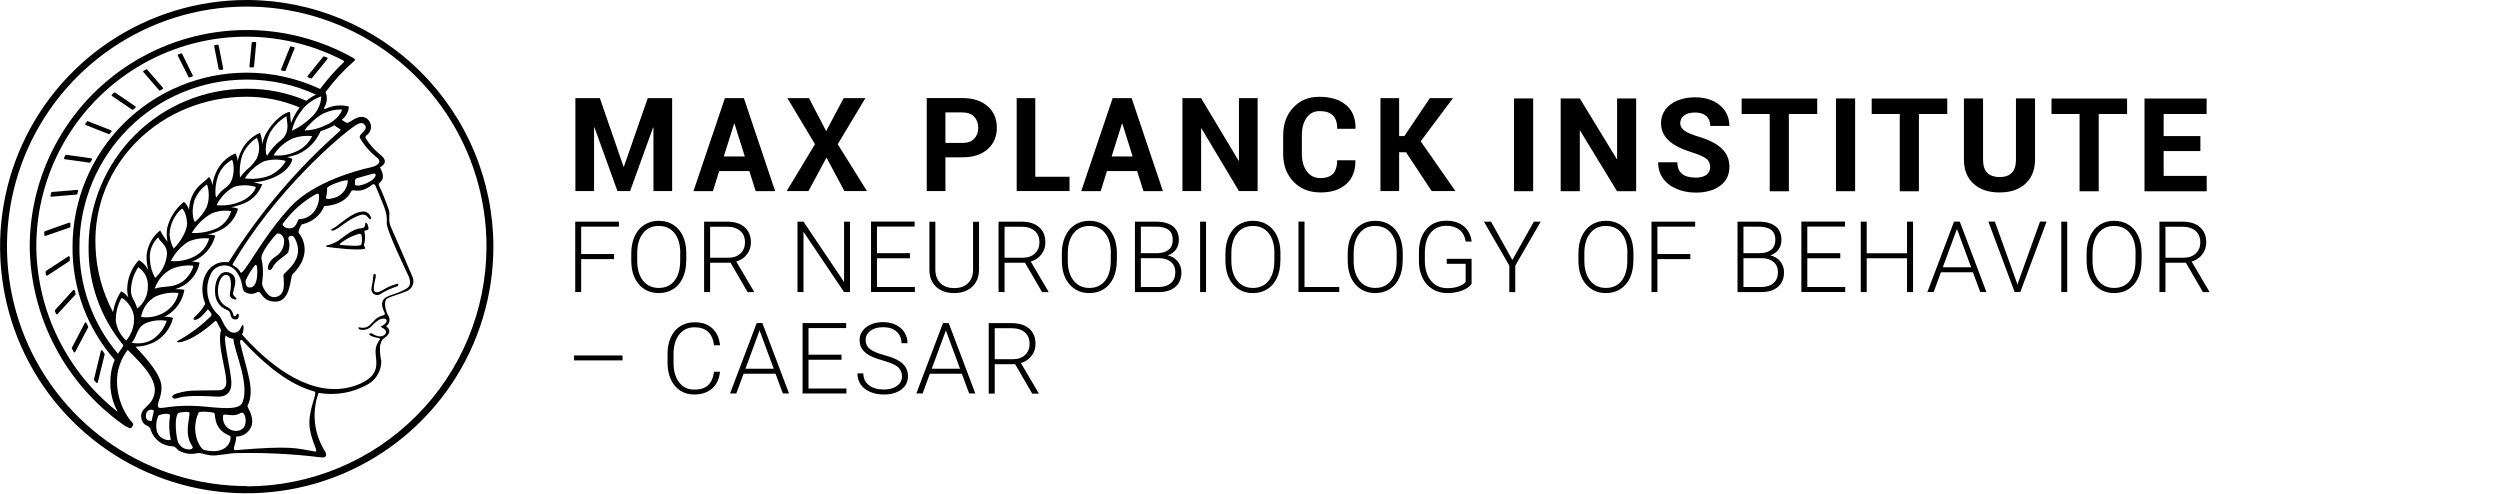
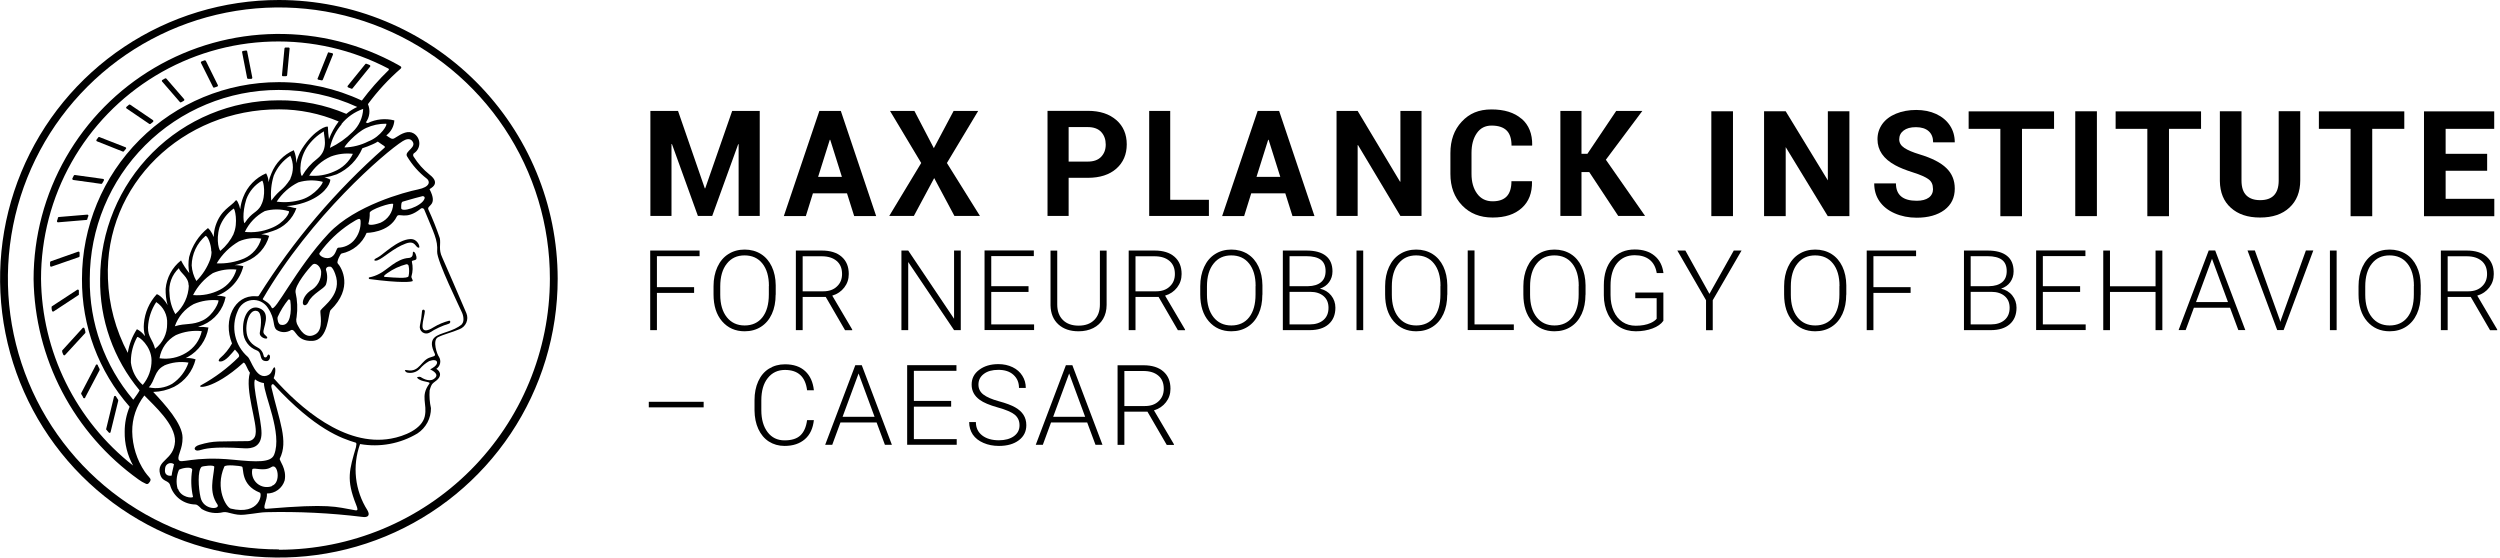
- <svg xmlns="http://www.w3.org/2000/svg" viewBox="0 0 451 89" fill="currentColor" preserveAspectRatio="xMinYMid meet" aria-hidden="true" focusable="false">
+ <svg xmlns="http://www.w3.org/2000/svg" viewBox="0 0 399 89" fill="currentColor" preserveAspectRatio="xMidYMid meet" aria-hidden="true" focusable="false">
  <path d="M44.51 0C35.71 0 27.107 2.609 19.79 7.498C12.472 12.387 6.769 19.336 3.401 27.466C0.033 35.596 -0.848 44.542 0.869 53.173C2.586 61.804 6.824 69.732 13.047 75.954C19.27 82.177 27.198 86.414 35.829 88.131C44.461 89.848 53.407 88.967 61.538 85.599C69.669 82.231 76.618 76.529 81.507 69.212C86.397 61.895 89.006 53.293 89.006 44.493C88.995 32.696 84.303 21.386 75.961 13.044C67.619 4.702 56.308 0.011 44.51 0V0ZM44.51 87.685C35.953 87.685 27.589 85.147 20.475 80.392C13.361 75.637 7.818 68.88 4.546 60.974C1.274 53.068 0.421 44.369 2.094 35.978C3.767 27.587 7.892 19.881 13.947 13.835C20.001 7.789 27.713 3.674 36.107 2.012C44.501 0.35 53.199 1.214 61.101 4.496C69.003 7.778 75.754 13.33 80.5 20.45C85.246 27.57 87.773 35.937 87.762 44.493C87.747 55.959 83.185 66.95 75.077 75.058C66.969 83.165 55.977 87.726 44.51 87.741V87.685Z" fill="currentColor" />
  <path d="M70.577 41.084C69.955 39.797 70.379 38.963 70.195 38.016C69.668 36.462 69.059 34.937 68.371 33.447C68.059 32.698 69.969 32.882 68.554 30.195C68.554 30.11 70.52 29.374 68.554 27.861C67.562 27.066 66.711 26.11 66.037 25.033C65.971 24.956 65.935 24.858 65.935 24.757C65.935 24.656 65.971 24.558 66.037 24.481C66.309 24.314 66.534 24.08 66.689 23.802C66.845 23.523 66.927 23.209 66.927 22.89C66.927 22.571 66.845 22.257 66.689 21.978C66.534 21.7 66.309 21.466 66.037 21.299C65.146 20.762 64.142 21.299 63.208 21.907C62.897 22.105 62.741 22.232 62.416 22.105C62.151 21.956 61.896 21.791 61.652 21.61C62.026 21.327 62.334 20.967 62.556 20.555C62.778 20.143 62.909 19.687 62.939 19.22C61.52 18.85 60.014 19 58.696 19.644L58.385 19.545C58.69 19.128 58.882 18.639 58.941 18.126C59.001 17.613 58.926 17.093 58.725 16.618C60.251 14.546 62.001 12.649 63.944 10.961V10.961C64.057 10.847 64.099 10.72 63.944 10.593L63.491 10.324C57.533 7.022 50.817 5.331 44.005 5.419C37.194 5.507 30.523 7.37 24.652 10.825C18.782 14.28 13.914 19.207 10.531 25.119C7.147 31.031 5.365 37.724 5.36 44.535C5.45 50.807 7.012 56.969 9.921 62.526C12.829 68.083 17.004 72.879 22.107 76.526C22.47 76.797 22.864 77.025 23.28 77.205C23.354 77.247 23.439 77.262 23.523 77.246C23.605 77.231 23.68 77.186 23.733 77.12L23.889 76.922C23.975 76.824 24.025 76.699 24.03 76.569C24.03 76.286 23.62 76.031 23.125 75.31C21.84 73.412 21.138 71.18 21.102 68.889C21.079 66.802 21.762 64.769 23.04 63.119C24.596 64.745 28.005 67.729 27.934 70.445C27.764 73.5 24.935 73.358 25.544 75.649C25.925 77.064 26.958 76.498 27.198 77.587C27.472 78.426 28 79.159 28.71 79.684C29.42 80.209 30.276 80.499 31.159 80.514C31.427 80.514 31.668 80.698 32.191 81.236C33.224 81.853 34.46 82.036 35.628 81.745C36.42 81.603 37.41 82.325 39.037 82.141C41.102 81.915 41.625 81.759 42.502 81.745C47.61 81.624 52.72 81.874 57.791 82.494C58.781 82.65 59.092 82.212 58.64 81.434C57.65 79.879 57.03 78.119 56.826 76.288C56.623 74.456 56.842 72.603 57.466 70.869C60.626 71.428 63.881 70.825 66.631 69.172C67.297 68.733 67.843 68.134 68.219 67.43C68.594 66.726 68.787 65.939 68.781 65.141C68.573 64.214 68.502 63.261 68.569 62.313C68.88 61.153 69.106 61.181 69.431 60.898C70.973 59.824 69.856 58.961 69.629 58.876C69.94 58.673 70.159 58.357 70.238 57.994C70.317 57.632 70.251 57.252 70.054 56.938C69.785 56.642 68.951 54.294 69.912 53.813C70.874 53.332 72.133 53.063 73.335 52.54C73.577 52.448 73.797 52.309 73.984 52.13C74.171 51.951 74.32 51.737 74.423 51.5C74.526 51.263 74.58 51.007 74.583 50.749C74.585 50.49 74.536 50.234 74.438 49.994C73.802 48.467 70.676 41.282 70.577 41.084ZM27.396 75.904C27.099 75.975 26.137 76.003 26.35 74.744C26.36 74.585 26.412 74.431 26.502 74.299C26.592 74.166 26.715 74.061 26.86 73.993C27.005 73.925 27.165 73.897 27.324 73.912C27.483 73.928 27.635 73.985 27.764 74.079C27.665 74.702 27.453 75.282 27.396 75.904ZM64.269 22.529C64.778 22.204 65.316 22.077 65.683 22.388C66.787 23.491 64.467 24.113 64.962 24.948C65.78 26.323 66.85 27.532 68.116 28.512C68.639 28.922 68.724 29.827 66.702 30.237C64.679 30.647 56.688 32.769 52.473 37.238C47.183 42.895 43.817 50.093 43.364 49.103C42.912 48.114 41.837 47.93 41.95 47.689C49.559 34.565 61.468 24.283 64.269 22.529ZM67.748 31.722C67.31 32.967 63.859 34.07 64.028 33.136C64.028 32.74 64.028 32.231 64.297 32.175C64.566 32.118 65.712 31.736 67.465 31.298C67.635 31.312 67.861 31.411 67.748 31.722ZM59.008 33.985C58.908 33.476 62.628 32.231 62.755 32.571C62.727 33.203 62.524 33.814 62.169 34.338C61.815 34.862 61.323 35.278 60.747 35.541C59.333 36.05 58.753 35.894 58.795 35.696C58.953 35.14 59.025 34.563 59.008 33.985ZM50.394 53.318C48.697 54.35 47.763 52.356 47.565 52.017C47.43 51.81 47.34 51.578 47.301 51.334C47.262 51.09 47.275 50.841 47.339 50.603C47.521 49.288 47.464 47.951 47.169 46.657C46.999 45.539 49.319 42.767 49.842 42.273C50.366 41.778 51.172 42.527 51.257 43.347C51.283 43.972 51.132 44.591 50.822 45.134C50.511 45.677 50.054 46.121 49.503 46.416C48.4 47.237 48.202 48.297 48.4 48.58C48.598 48.863 48.98 48.693 49.192 48.241C49.856 46.827 51.738 46.119 52.02 45.412C52.283 44.647 52.283 43.816 52.02 43.05C52.02 42.626 52.402 42.513 52.714 42.555C53.025 42.598 53.293 43.163 53.491 43.701C54.708 46.883 51.639 48.806 51.144 49.556C51.016 49.91 51.723 52.498 50.394 53.318ZM52.968 40.986C52.049 41.594 50.733 40.759 51.002 40.377C52.325 38.538 53.974 36.956 55.867 35.71C57.282 34.805 57.48 34.749 57.551 35.258C57.584 35.836 57.502 36.414 57.31 36.961C57.118 37.507 56.82 38.01 56.433 38.44C56.118 38.774 55.739 39.042 55.319 39.229C54.899 39.416 54.446 39.518 53.986 39.529C53.647 39.599 53.675 40.505 52.968 40.986V40.986ZM44.807 51.833C44.383 51.748 44.227 50.928 44.312 50.603C44.757 49.61 45.328 48.678 46.009 47.831C46.108 47.703 46.306 47.831 46.335 47.972C46.575 49.74 46.335 52.172 44.807 51.833V51.833ZM58.442 20.422C59.435 19.967 60.517 19.735 61.61 19.743C61.964 19.743 60.846 21.78 58.781 22.572C57.608 23.166 56.319 23.494 55.005 23.533C54.807 23.463 56.815 21.157 58.442 20.422V20.422ZM23.082 53.587C22.762 53.144 22.34 52.785 21.852 52.54C21.104 53.681 20.607 54.968 20.395 56.316C18.449 52.669 17.365 48.624 17.227 44.493C16.633 29.445 29.178 17.41 44.538 17.452C47.809 17.453 51.046 18.112 54.057 19.39C53.399 20.249 52.875 21.202 52.501 22.218C52.408 21.571 52.351 20.92 52.332 20.267C52.332 19.955 50.154 20.648 48.188 23.76C47.763 24.464 47.457 25.233 47.282 26.037C47.303 25.328 47.168 24.623 46.886 23.972C45.259 24.686 43.979 26.012 43.322 27.663C43.118 28.117 42.962 28.591 42.855 29.077C42.849 28.581 42.717 28.095 42.474 27.663C41.642 28.018 40.891 28.537 40.264 29.188C39.637 29.839 39.148 30.609 38.824 31.453C38.575 32.074 38.413 32.726 38.343 33.391C38.131 32.415 37.749 31.821 37.636 31.977C36.83 33.009 35.246 33.462 34.397 36.05C34.217 36.627 34.122 37.227 34.114 37.832C33.775 36.955 33.28 36.417 33.167 36.417C31.704 37.595 30.658 39.211 30.183 41.028C30.033 41.876 30.043 42.744 30.211 43.588C29.701 42.963 29.26 42.285 28.895 41.565C28.196 42.113 27.616 42.798 27.193 43.58C26.77 44.361 26.512 45.22 26.434 46.105C26.414 46.978 26.519 47.85 26.746 48.693C26.067 47.463 25.119 46.897 25.006 46.968C23.826 48.253 23.11 49.896 22.969 51.635C22.902 52.29 22.96 52.953 23.139 53.587H23.082ZM54.481 19.814C55.39 18.692 56.596 17.849 57.961 17.381C57.903 18.766 57.31 20.074 56.306 21.03C55.243 22.087 54.009 22.957 52.657 23.604C52.954 22.202 53.601 20.898 54.538 19.814H54.481ZM50.62 25.344C49.659 26.074 48.851 26.987 48.244 28.031C48.004 28.413 47.438 25.924 48.965 23.533C49.666 22.473 50.606 21.591 51.709 20.959C51.568 21.525 52.614 23.788 50.62 25.344ZM46.377 28.526C44.963 30.661 44.864 29.94 43.294 32.019C43.157 30.677 43.291 29.32 43.69 28.031C44.23 26.727 45.152 25.618 46.335 24.849C46.605 25.424 46.745 26.052 46.745 26.687C46.745 27.323 46.605 27.951 46.335 28.526H46.377ZM41.681 32.769C40.946 34.056 40.267 33.759 39.051 35.597C38.909 35.795 38.584 34.084 39.319 31.779C39.783 30.535 40.669 29.494 41.823 28.837C42.063 28.794 42.516 31.27 41.639 32.797L41.681 32.769ZM37.311 37.294C36.809 38.338 36.09 39.264 35.204 40.01C35.048 40.179 34.397 38.454 35.034 36.276C35.459 35.081 36.239 34.045 37.269 33.306C37.453 33.094 38.061 35.583 37.269 37.323L37.311 37.294ZM33.761 40.123C33.762 40.556 33.69 40.986 33.549 41.396C33.076 42.694 32.322 43.872 31.342 44.846C30.905 44.085 30.649 43.233 30.593 42.357C30.605 41.461 30.808 40.577 31.188 39.765C31.568 38.953 32.118 38.231 32.799 37.648C33.139 37.634 33.718 38.977 33.718 40.123H33.761ZM30.14 45.554C30.109 46.423 29.903 47.277 29.534 48.064C29.164 48.852 28.639 49.556 27.99 50.136C27.427 49.156 27.107 48.055 27.057 46.925C26.964 46.168 27.052 45.399 27.312 44.681C27.573 43.964 27.999 43.318 28.556 42.796C28.74 43.588 30.112 44.168 30.098 45.554H30.14ZM24.935 48.212C25.506 48.584 25.968 49.101 26.274 49.71C26.579 50.319 26.718 50.998 26.675 51.677C26.687 52.446 26.52 53.207 26.186 53.899C25.852 54.592 25.36 55.197 24.751 55.666C24.355 54.124 23.606 53.813 23.62 52.271C23.678 50.823 24.133 49.419 24.935 48.212V48.212ZM28.061 53.488C29.363 52.918 30.792 52.698 32.205 52.851C32.046 53.569 31.742 54.247 31.312 54.843C30.881 55.438 30.333 55.94 29.702 56.316C28.432 57.092 26.93 57.397 25.459 57.179C25.583 56.406 25.882 55.672 26.333 55.033C26.784 54.393 27.375 53.865 28.061 53.488ZM27.905 52.073C28.421 50.558 29.493 49.294 30.904 48.538V48.538C32.141 48.003 33.495 47.793 34.836 47.93C35.062 48.014 34.114 50.291 32.375 51.126C30.635 51.96 29.673 51.522 27.905 52.073ZM30.819 47.081C31.543 45.658 32.631 44.453 33.973 43.588C35.158 43.08 36.453 42.885 37.735 43.022C37.539 43.71 37.205 44.351 36.752 44.906C36.3 45.46 35.739 45.916 35.105 46.247C33.785 46.928 32.299 47.223 30.819 47.095V47.081ZM34.595 42.018C35.458 40.572 36.675 39.37 38.131 38.525C39.254 38.043 40.49 37.891 41.696 38.086C41.502 38.783 41.157 39.428 40.685 39.975C40.213 40.523 39.626 40.96 38.966 41.254C37.585 41.836 36.092 42.102 34.595 42.032V42.018ZM39.079 37.011C39.753 35.589 40.869 34.423 42.261 33.688C43.496 33.34 44.803 33.34 46.038 33.688C46.434 33.688 45.472 35.597 43.209 36.432C41.901 36.962 40.482 37.161 39.079 37.011V37.011ZM44.157 32.189C45.007 30.868 46.2 29.802 47.608 29.106C48.867 28.725 50.206 28.691 51.483 29.007C51.709 29.091 50.323 31.156 48.202 31.835C46.913 32.239 45.553 32.36 44.213 32.189H44.157ZM49.347 28.031C50.162 26.682 51.372 25.615 52.812 24.976C53.932 24.56 55.134 24.415 56.32 24.552C55.709 25.841 54.633 26.851 53.307 27.38C52.066 27.938 50.702 28.162 49.347 28.031V28.031ZM21.244 74.306C16.718 70.754 13.048 66.231 10.504 61.071C7.961 55.911 6.609 50.245 6.548 44.493C6.546 37.977 8.225 31.57 11.425 25.892C14.624 20.215 19.234 15.46 24.81 12.086C30.385 8.713 36.737 6.835 43.251 6.635C49.765 6.436 56.22 7.921 61.992 10.946C62.015 10.962 62.034 10.983 62.047 11.008C62.061 11.032 62.068 11.06 62.068 11.088C62.068 11.116 62.061 11.143 62.047 11.168C62.034 11.193 62.015 11.214 61.992 11.229C60.45 12.72 59.031 14.333 57.749 16.052C53.593 14.104 49.057 13.099 44.468 13.11C36.146 13.118 28.168 16.427 22.284 22.31C16.399 28.194 13.09 36.172 13.083 44.493C13.023 52.004 15.732 59.274 20.692 64.915C20.164 66.178 19.895 67.534 19.9 68.903C19.866 70.791 20.329 72.654 21.244 74.306V74.306ZM21.244 63.769C16.698 58.383 14.243 51.54 14.328 44.493C14.335 36.502 17.513 28.841 23.164 23.19C28.814 17.54 36.476 14.362 44.468 14.355C48.797 14.339 53.078 15.266 57.013 17.07C56.389 17.362 55.804 17.733 55.273 18.173C51.859 16.716 48.18 15.979 44.468 16.009C36.916 16.021 29.677 19.025 24.338 24.364C18.998 29.704 15.994 36.942 15.982 44.493C15.877 50.991 18.111 57.31 22.276 62.299C22.107 62.666 21.696 63.19 21.3 63.769H21.244ZM22.743 61.408C21.721 60.489 21.064 59.234 20.89 57.872C20.883 57.787 20.883 57.702 20.89 57.617C20.901 56.281 21.246 54.968 21.894 53.799C22.092 53.601 24.157 55.213 24.186 57.49C24.202 58.919 23.71 60.307 22.8 61.408H22.743ZM26.152 58.353C27.39 57.821 28.754 57.654 30.084 57.872C29.611 59.262 28.691 60.455 27.467 61.266C26.34 61.908 25.012 62.105 23.747 61.818C24.794 60.743 24.582 59.145 26.208 58.353H26.152ZM28.358 78.039C28.069 77.023 28.145 75.938 28.57 74.97C29.306 74.603 30.649 74.475 30.678 74.97C30.441 76.408 30.484 77.877 30.805 79.298C30.72 79.553 28.895 79.411 28.415 78.039H28.358ZM28.485 73.358C28.344 72.51 29.15 71.704 29.136 69.865C29.136 67.616 26.307 64.533 24.454 62.553C25.613 62.524 26.752 62.244 27.792 61.733C28.643 61.289 29.388 60.668 29.979 59.912C30.569 59.155 30.991 58.281 31.215 57.349C30.706 57.178 30.167 57.111 29.631 57.151L29.942 56.995C30.819 56.513 31.574 55.836 32.15 55.018C32.726 54.199 33.108 53.26 33.266 52.271C32.71 52.181 32.146 52.148 31.583 52.172L32.417 51.861C33.334 51.464 34.14 50.849 34.766 50.071C35.392 49.292 35.819 48.373 36.01 47.392C35.552 47.254 35.074 47.191 34.595 47.208C35.635 46.828 36.565 46.198 37.305 45.374C38.044 44.551 38.571 43.559 38.839 42.485C38.377 42.365 37.901 42.313 37.424 42.329C38.079 42.184 38.719 41.976 39.334 41.707C40.208 41.354 40.99 40.804 41.618 40.1C42.246 39.396 42.703 38.557 42.954 37.648C42.551 37.497 42.126 37.415 41.696 37.407C42.318 37.263 42.932 37.083 43.534 36.87C44.404 36.597 45.198 36.125 45.853 35.491C46.509 34.858 47.008 34.081 47.311 33.221C46.929 33.221 46.405 33.009 45.741 32.896C46.704 32.83 47.655 32.64 48.569 32.33C51.596 31.298 52.671 29.502 52.728 28.681C52.439 28.503 52.116 28.387 51.78 28.342C52.45 28.228 53.108 28.053 53.746 27.819C55.58 26.992 57.039 25.509 57.834 23.661C58.398 23.483 58.95 23.27 59.488 23.024C59.769 22.906 60.038 22.764 60.294 22.6C60.436 22.713 60.662 22.869 60.988 23.081C61.313 23.293 61.568 23.42 61.355 23.59C53.575 30.448 46.825 38.394 41.314 47.18C41.229 47.322 41.059 47.293 40.804 47.279C37.424 47.053 35.515 51.055 37.028 54.817C36.538 55.708 35.891 56.503 35.119 57.165C34.992 57.278 34.666 57.745 35.218 57.688C36.01 57.688 37.014 56.359 37.495 55.793C37.693 56.047 38.428 56.656 38.075 57.009C36.32 58.753 34.33 60.243 32.163 61.436C31.088 61.973 33.945 62.327 38.824 57.914C39.107 57.66 39.447 58.933 39.885 59.484C39.051 62.242 41.116 67.588 40.79 69.257C40.769 69.563 40.634 69.851 40.412 70.063C40.189 70.275 39.895 70.396 39.588 70.402C34.751 70.501 34.284 70.275 31.823 70.996C30.678 71.336 30.975 72.1 31.823 71.873C32.672 71.647 33.747 71.223 38.98 71.548C40.267 71.633 41.724 71.293 41.738 69.144C41.752 66.994 40.182 61.351 40.706 60.545C41.116 60.864 41.604 61.069 42.12 61.139C42.12 63.034 45.118 69.186 43.746 72.58C43.237 73.839 41.017 73.754 37.212 73.372C30.777 72.736 28.669 74.136 28.542 73.358H28.485ZM43.364 77.601C42.97 77.74 42.546 77.771 42.136 77.692C41.726 77.614 41.344 77.427 41.029 77.153C40.714 76.878 40.477 76.525 40.344 76.129C40.21 75.733 40.183 75.309 40.267 74.9C40.508 74.518 42.106 75.338 43.336 74.532C44.355 73.853 44.878 77.035 43.421 77.53L43.364 77.601ZM32.007 79.383C31.654 77.813 31.512 75.14 32.163 74.518C32.29 74.391 34.228 74.122 34.199 74.518C34.044 76.385 33.294 78.464 34.709 80.528C35.218 81.349 32.46 81.462 32.007 79.383ZM36.816 81.165C36.137 80.995 34.27 78.011 35.798 74.475C35.953 74.094 38.287 74.334 38.626 74.475C38.966 74.617 38.315 77.375 41.455 78.619C41.908 78.718 41.512 82.325 36.788 81.165H36.816ZM56.843 71.265C55.754 75.013 55.217 76.512 56.843 80.571C57.056 81.123 57.211 81.519 56.745 81.448C53.463 80.882 52.756 80.345 42.474 81.207C41.738 81.207 42.714 79.793 42.601 78.761C43.234 78.766 43.851 78.567 44.361 78.192C44.871 77.817 45.246 77.287 45.429 76.682C45.811 74.829 44.524 73.471 44.652 73.203C46.066 70.374 44.567 67.206 43.336 61.888C43.209 61.393 43.506 61.181 43.718 61.408C50.323 68.564 54.538 69.978 56.801 70.657C56.928 70.756 56.886 71.01 56.815 71.251L56.843 71.265ZM73.731 51.748C72.317 52.964 70.223 53.063 69.375 53.841C68.922 54.251 68.724 54.888 69.205 56.033C69.488 56.698 69.672 56.769 68.724 57.023C67.197 57.434 66.984 59.456 65.019 59.088C64.241 58.933 64.806 59.442 65.019 59.47C65.369 59.542 65.731 59.527 66.074 59.426C66.417 59.325 66.73 59.141 66.984 58.89C67.41 58.383 67.922 57.957 68.498 57.632C69.12 57.391 69.757 57.405 69.757 57.872C69.757 58.339 68.993 58.791 68.653 58.947C69.064 59.159 70.28 59.781 69.233 60.488C68.427 61.04 67.296 60.276 67.14 60.177C66.984 60.078 66.433 60.177 66.588 60.304C67.197 61.04 68.809 60.842 68.526 61.238C67.027 63.246 68.243 64.434 67.791 66.457C67.338 68.479 64.538 69.624 62.388 70.006C55.019 71.336 47.862 65.07 43.676 60.361C44.058 59.47 44.001 58.296 43.676 58.706C43.35 59.117 43.379 59.753 42.502 59.979C40.819 60.404 40.083 57.476 39.56 56.967C38.538 56.082 37.828 54.892 37.535 53.573C37.242 52.253 37.382 50.875 37.933 49.641C38.109 49.168 38.413 48.753 38.812 48.444C39.211 48.135 39.689 47.944 40.191 47.892C40.693 47.84 41.199 47.931 41.653 48.152C42.106 48.374 42.489 48.718 42.756 49.146C44.029 51.027 43.449 52.102 44.171 52.667C44.514 52.89 44.914 53.008 45.323 53.008C45.733 53.008 46.133 52.89 46.476 52.667C47.254 52.455 47.197 54.506 49.842 54.407C52.487 54.308 52.36 49.881 52.77 49.485C56.419 45.935 54.552 42.753 53.887 42.018C53.704 41.82 54.298 40.505 54.51 40.462C55.395 40.281 56.222 39.886 56.92 39.311C57.618 38.737 58.164 38.001 58.512 37.167C58.512 37.167 62.077 37.167 63.335 34.551C63.675 33.872 64.75 35.215 67.098 33.349C67.141 33.301 67.195 33.265 67.256 33.245C67.317 33.224 67.382 33.221 67.445 33.233C67.508 33.246 67.567 33.276 67.615 33.318C67.663 33.361 67.699 33.415 67.72 33.476C69.248 37.224 69.898 38.256 69.771 40.165C69.686 41.58 73.477 49.259 73.759 49.938C74.042 50.617 74.056 51.423 73.703 51.734L73.731 51.748Z" fill="currentColor" />
  <path d="M65.499 38.157C63.434 38.228 61.03 40.759 60.238 41.113C59.446 41.466 59.715 41.721 60.238 41.551C61.27 41.169 62.741 39.6 64.778 38.864C66.376 38.284 66.277 39.6 66.871 39.529C67.098 39.501 66.702 38.1 65.499 38.157Z" fill="currentColor" />
  <path d="M65.952 40.179C65.782 40.179 66.136 41.113 65.231 41.169C63.293 41.282 61.751 43.121 60.563 43.687C60.059 43.963 59.515 44.158 58.951 44.267C58.795 44.267 58.852 44.521 58.951 44.535C63.915 45.2 65.825 45.016 65.867 44.832C65.91 44.648 65.598 44.323 65.669 44.111C65.893 43.357 65.917 42.558 65.74 41.792C65.641 41.438 66.475 41.678 66.475 41.212C66.518 40.971 66.263 40.109 65.952 40.179ZM65.188 44.097C65.103 44.493 62.883 44.309 61.681 44.21C61.384 44.21 60.903 44.21 61.822 43.588C62.737 42.937 63.763 42.458 64.849 42.173C64.931 42.161 65.015 42.18 65.083 42.228C65.152 42.275 65.199 42.347 65.216 42.428C65.328 42.979 65.323 43.548 65.202 44.097H65.188Z" fill="currentColor" />
  <path d="M71.694 51.182C70.818 51.408 69.979 51.76 69.205 52.229C68.88 52.441 67.324 53.403 67.437 51.89C67.437 51.352 67.819 50.037 67.805 49.683C67.791 49.33 67.352 49.344 67.352 49.683C67.297 50.435 67.189 51.182 67.027 51.918C66.974 52.12 66.983 52.332 67.052 52.529C67.121 52.726 67.247 52.898 67.414 53.022C67.581 53.147 67.782 53.219 67.99 53.228C68.198 53.238 68.405 53.186 68.583 53.078C69.532 52.469 70.56 51.993 71.638 51.663C71.906 51.578 71.949 51.182 71.694 51.182Z" fill="currentColor" />
  <path d="M42.926 56.599C42.629 56.486 42.714 57.094 42.318 57.038C41.922 56.981 42.233 56.472 41.554 55.765C41.215 55.397 40.366 55.255 39.744 54.251C38.754 52.667 39.602 49.146 41.045 49.641C41.851 49.924 41.71 51.805 41.469 53.063C41.328 53.841 42.544 54.223 42.643 53.954C42.742 53.686 42.205 53.544 42.063 53.12C41.837 52.483 43.478 49.91 41.314 49.16C39.687 48.623 38.612 50.673 38.81 52.936C38.834 53.592 39.053 54.226 39.438 54.757C39.824 55.289 40.358 55.693 40.974 55.92C41.95 56.288 41.215 57.632 42.53 57.632C43.124 57.646 43.237 56.726 42.926 56.599Z" fill="currentColor" />
  <path d="M56.051 14.143C56.078 14.162 56.11 14.173 56.143 14.173C56.176 14.173 56.209 14.162 56.235 14.143L59.064 10.649C59.082 10.629 59.094 10.604 59.1 10.577C59.106 10.551 59.105 10.523 59.099 10.497C59.092 10.47 59.078 10.446 59.06 10.426C59.042 10.406 59.019 10.39 58.993 10.381L58.527 10.197C58.499 10.174 58.464 10.161 58.428 10.161C58.392 10.161 58.356 10.174 58.329 10.197L55.5 13.69C55.483 13.712 55.471 13.738 55.466 13.765C55.461 13.792 55.462 13.82 55.471 13.847C55.479 13.874 55.494 13.898 55.514 13.917C55.534 13.937 55.558 13.951 55.585 13.959L56.051 14.143Z" fill="currentColor" />
  <path d="M50.861 12.729L51.328 12.828C51.369 12.837 51.412 12.83 51.448 12.809C51.485 12.788 51.512 12.754 51.526 12.714L53.138 8.726C53.147 8.703 53.151 8.678 53.15 8.653C53.149 8.629 53.143 8.604 53.133 8.582C53.122 8.559 53.107 8.539 53.089 8.523C53.07 8.506 53.048 8.494 53.025 8.486L52.487 8.373C52.468 8.36 52.446 8.353 52.424 8.353C52.401 8.353 52.379 8.36 52.36 8.373C52.162 8.882 51.03 11.668 50.733 12.431C50.706 12.455 50.687 12.487 50.679 12.522C50.671 12.557 50.675 12.593 50.689 12.626C50.703 12.659 50.727 12.687 50.758 12.705C50.789 12.724 50.825 12.732 50.861 12.729V12.729Z" fill="currentColor" />
  <path d="M45.175 12.163H45.642C45.686 12.163 45.729 12.148 45.763 12.119C45.796 12.091 45.819 12.051 45.825 12.007L46.222 7.764C46.224 7.741 46.221 7.717 46.213 7.695C46.205 7.673 46.193 7.652 46.177 7.635C46.161 7.618 46.142 7.604 46.12 7.595C46.099 7.585 46.075 7.58 46.052 7.581H45.571C45.528 7.58 45.487 7.596 45.456 7.625C45.424 7.654 45.405 7.694 45.401 7.736L45.005 11.979C45.001 12.003 45.002 12.027 45.008 12.051C45.015 12.074 45.027 12.096 45.044 12.114C45.06 12.132 45.081 12.145 45.103 12.154C45.126 12.162 45.151 12.165 45.175 12.163V12.163Z" fill="currentColor" />
  <path d="M39.645 12.587H40.111C40.136 12.584 40.159 12.575 40.18 12.563C40.201 12.55 40.219 12.533 40.234 12.514C40.248 12.494 40.259 12.472 40.264 12.448C40.27 12.424 40.271 12.399 40.267 12.375L39.447 8.203C39.445 8.181 39.439 8.16 39.428 8.14C39.418 8.121 39.404 8.104 39.386 8.091C39.369 8.078 39.349 8.068 39.328 8.063C39.306 8.058 39.284 8.057 39.263 8.061L38.782 8.132C38.758 8.135 38.735 8.143 38.715 8.156C38.694 8.169 38.677 8.186 38.663 8.206C38.65 8.226 38.641 8.249 38.637 8.273C38.633 8.296 38.634 8.321 38.641 8.344L39.447 12.474C39.46 12.514 39.487 12.548 39.524 12.569C39.56 12.589 39.604 12.596 39.645 12.587V12.587Z" fill="currentColor" />
  <path d="M34.001 13.888C34.009 13.908 34.021 13.926 34.036 13.942C34.051 13.957 34.069 13.969 34.089 13.977C34.109 13.985 34.13 13.989 34.152 13.988C34.173 13.987 34.194 13.982 34.214 13.973L34.666 13.817C34.69 13.81 34.712 13.797 34.73 13.78C34.748 13.764 34.762 13.743 34.772 13.72C34.781 13.697 34.785 13.673 34.784 13.648C34.783 13.623 34.777 13.599 34.765 13.577L32.856 9.716C32.835 9.68 32.803 9.652 32.764 9.637C32.726 9.621 32.683 9.619 32.644 9.631L32.177 9.801C32.153 9.808 32.132 9.821 32.113 9.838C32.095 9.855 32.081 9.875 32.071 9.898C32.062 9.921 32.058 9.946 32.059 9.97C32.06 9.995 32.066 10.019 32.078 10.041L34.001 13.888Z" fill="currentColor" />
  <path d="M28.726 16.307C28.755 16.333 28.793 16.348 28.832 16.348C28.871 16.348 28.909 16.333 28.938 16.307L29.362 16.066C29.381 16.049 29.395 16.028 29.405 16.005C29.416 15.982 29.421 15.957 29.421 15.932C29.421 15.907 29.416 15.882 29.405 15.858C29.395 15.835 29.381 15.815 29.362 15.797L26.534 12.53C26.503 12.506 26.466 12.493 26.427 12.493C26.389 12.493 26.352 12.506 26.321 12.53L25.897 12.771C25.877 12.787 25.86 12.807 25.849 12.83C25.837 12.854 25.831 12.879 25.831 12.905C25.831 12.931 25.837 12.957 25.849 12.98C25.86 13.003 25.877 13.024 25.897 13.04L28.726 16.307Z" fill="currentColor" />
  <path d="M23.818 19.771C23.848 19.796 23.886 19.809 23.924 19.809C23.963 19.809 24 19.796 24.03 19.771L24.412 19.46C24.433 19.443 24.45 19.422 24.461 19.397C24.473 19.373 24.478 19.346 24.478 19.319C24.478 19.292 24.473 19.265 24.461 19.241C24.45 19.216 24.433 19.195 24.412 19.177L20.791 16.717C20.762 16.69 20.724 16.675 20.685 16.675C20.646 16.675 20.608 16.69 20.579 16.717L20.197 17.042C20.177 17.058 20.16 17.078 20.149 17.102C20.137 17.125 20.131 17.15 20.131 17.176C20.131 17.202 20.137 17.228 20.149 17.251C20.16 17.274 20.177 17.295 20.197 17.311L23.818 19.771Z" fill="currentColor" />
  <path d="M19.547 24.17C19.574 24.193 19.609 24.205 19.646 24.205C19.682 24.205 19.717 24.193 19.745 24.17L20.07 23.788C20.09 23.772 20.107 23.752 20.119 23.729C20.13 23.705 20.136 23.68 20.136 23.654C20.136 23.628 20.13 23.602 20.119 23.579C20.107 23.555 20.09 23.535 20.07 23.519L15.912 21.893C15.883 21.872 15.848 21.861 15.813 21.861C15.777 21.861 15.742 21.872 15.714 21.893L15.402 22.303C15.388 22.325 15.379 22.349 15.375 22.375C15.372 22.4 15.374 22.427 15.383 22.451C15.391 22.476 15.404 22.498 15.423 22.517C15.441 22.535 15.463 22.549 15.487 22.558L19.547 24.17Z" fill="currentColor" />
  <path d="M11.697 28.724L16.152 29.346C16.187 29.349 16.222 29.341 16.253 29.324C16.283 29.306 16.307 29.279 16.322 29.247L16.576 28.809C16.591 28.784 16.599 28.757 16.6 28.729C16.601 28.7 16.595 28.672 16.582 28.647C16.569 28.622 16.55 28.6 16.527 28.584C16.504 28.567 16.477 28.557 16.449 28.554L11.966 27.932C11.93 27.924 11.893 27.929 11.86 27.944C11.826 27.959 11.799 27.985 11.782 28.017C11.715 28.172 11.639 28.323 11.555 28.469C11.544 28.495 11.539 28.523 11.541 28.551C11.542 28.579 11.55 28.607 11.563 28.631C11.577 28.656 11.596 28.677 11.619 28.693C11.643 28.709 11.669 28.72 11.697 28.724V28.724Z" fill="currentColor" />
  <path d="M9.25 35.484L13.804 35.102C13.838 35.097 13.869 35.083 13.894 35.06C13.92 35.038 13.938 35.008 13.946 34.975C13.946 34.819 14.045 34.65 14.101 34.48C14.111 34.453 14.113 34.425 14.109 34.398C14.105 34.37 14.094 34.344 14.077 34.321C14.06 34.299 14.038 34.281 14.013 34.269C13.987 34.257 13.96 34.252 13.931 34.254L9.377 34.636C9.344 34.64 9.312 34.655 9.287 34.678C9.262 34.7 9.244 34.73 9.236 34.763C9.236 34.932 9.137 35.102 9.094 35.258C9.088 35.283 9.087 35.309 9.092 35.335C9.097 35.36 9.107 35.384 9.121 35.406C9.136 35.427 9.155 35.445 9.177 35.459C9.199 35.472 9.224 35.481 9.25 35.484V35.484Z" fill="currentColor" />
  <path d="M12.701 40.886C12.701 40.703 12.701 40.533 12.701 40.349C12.705 40.32 12.702 40.29 12.691 40.263C12.681 40.236 12.663 40.211 12.64 40.193C12.617 40.174 12.59 40.162 12.561 40.157C12.532 40.152 12.502 40.155 12.475 40.165L8.104 41.707C8.073 41.72 8.046 41.741 8.026 41.769C8.006 41.796 7.994 41.828 7.991 41.862C7.991 42.032 7.991 42.202 7.991 42.386C7.99 42.414 7.995 42.441 8.007 42.467C8.018 42.492 8.036 42.514 8.059 42.531C8.081 42.548 8.107 42.559 8.135 42.563C8.163 42.568 8.191 42.565 8.217 42.555L12.616 41.028C12.64 41.013 12.661 40.992 12.675 40.967C12.69 40.943 12.699 40.915 12.701 40.886V40.886Z" fill="currentColor" />
  <path d="M12.588 46.925C12.588 46.742 12.588 46.558 12.588 46.374C12.586 46.344 12.576 46.314 12.559 46.289C12.542 46.264 12.519 46.244 12.491 46.231C12.464 46.218 12.433 46.212 12.403 46.215C12.373 46.218 12.344 46.229 12.319 46.247L8.302 48.877C8.274 48.894 8.252 48.92 8.239 48.95C8.226 48.981 8.224 49.015 8.232 49.047C8.232 49.231 8.232 49.401 8.302 49.584C8.306 49.613 8.318 49.641 8.336 49.664C8.354 49.688 8.377 49.706 8.405 49.717C8.432 49.729 8.461 49.733 8.49 49.729C8.52 49.726 8.547 49.715 8.571 49.697L12.545 47.081C12.569 47.064 12.587 47.039 12.594 47.011C12.602 46.983 12.6 46.952 12.588 46.925V46.925Z" fill="currentColor" />
  <path d="M13.62 52.978C13.62 52.795 13.536 52.611 13.479 52.413C13.47 52.385 13.455 52.359 13.434 52.339C13.412 52.319 13.386 52.304 13.358 52.297C13.329 52.29 13.299 52.29 13.271 52.298C13.242 52.306 13.217 52.321 13.196 52.342L9.929 55.934C9.916 55.961 9.91 55.99 9.91 56.019C9.91 56.049 9.916 56.078 9.929 56.104C9.929 56.288 10.056 56.458 10.113 56.627C10.127 56.654 10.149 56.676 10.175 56.691C10.201 56.707 10.231 56.715 10.261 56.715C10.291 56.715 10.321 56.707 10.347 56.691C10.373 56.676 10.395 56.654 10.41 56.627L13.62 53.134C13.631 53.109 13.636 53.083 13.636 53.056C13.636 53.03 13.631 53.003 13.62 52.978V52.978Z" fill="currentColor" />
  <path d="M15.261 58.339L12.97 62.723C12.956 62.749 12.949 62.778 12.949 62.808C12.949 62.837 12.956 62.866 12.97 62.893L13.253 63.373C13.251 63.422 13.268 63.47 13.302 63.505C13.335 63.541 13.381 63.562 13.429 63.564C13.478 63.566 13.526 63.549 13.562 63.516C13.597 63.482 13.618 63.436 13.62 63.388L15.898 59.06C15.912 59.009 15.912 58.955 15.898 58.904C15.799 58.735 15.714 58.551 15.629 58.367C15.631 58.343 15.628 58.319 15.62 58.295C15.613 58.273 15.601 58.251 15.585 58.233C15.569 58.214 15.55 58.199 15.528 58.188C15.507 58.177 15.483 58.171 15.459 58.169C15.435 58.167 15.411 58.17 15.388 58.178C15.365 58.185 15.343 58.197 15.325 58.213C15.306 58.228 15.291 58.248 15.28 58.269C15.27 58.291 15.263 58.315 15.261 58.339Z" fill="currentColor" />
  <path d="M18.5 63.26C18.481 63.231 18.454 63.208 18.421 63.195C18.389 63.182 18.354 63.179 18.32 63.187C18.286 63.194 18.255 63.212 18.231 63.238C18.208 63.264 18.193 63.296 18.189 63.331L16.958 68.408C16.945 68.432 16.937 68.459 16.937 68.486C16.937 68.513 16.945 68.54 16.958 68.564L17.34 69.002C17.355 69.029 17.376 69.051 17.402 69.066C17.429 69.082 17.458 69.09 17.489 69.09C17.519 69.09 17.549 69.082 17.575 69.066C17.601 69.051 17.622 69.029 17.637 69.002L18.868 63.982C18.868 63.982 18.868 63.868 18.868 63.84L18.5 63.26Z" fill="currentColor" />
  <path d="M110.779 46.746H104.844V52.69H103.773V39.986H111.653V40.887H104.844V45.831H110.779V46.732V46.746Z" fill="currentColor" />
  <path d="M123.791 47.028C123.791 48.197 123.594 49.225 123.185 50.113C122.776 51 122.198 51.676 121.451 52.155C120.704 52.634 119.83 52.873 118.843 52.873C117.363 52.873 116.164 52.338 115.248 51.282C114.332 50.225 113.881 48.789 113.881 46.986V45.676C113.881 44.521 114.092 43.493 114.501 42.606C114.91 41.718 115.488 41.028 116.249 40.549C116.996 40.07 117.87 39.831 118.843 39.831C119.816 39.831 120.69 40.07 121.437 40.535C122.184 41 122.762 41.676 123.171 42.535C123.58 43.394 123.791 44.394 123.805 45.521V47.042L123.791 47.028ZM122.72 45.648C122.72 44.113 122.367 42.916 121.677 42.056C120.986 41.183 120.027 40.761 118.829 40.761C117.631 40.761 116.7 41.197 116.009 42.07C115.304 42.944 114.952 44.155 114.952 45.718V47.042C114.952 48.549 115.304 49.746 115.995 50.62C116.686 51.493 117.645 51.944 118.843 51.944C120.041 51.944 121.014 51.507 121.691 50.634C122.367 49.761 122.706 48.549 122.706 47V45.662L122.72 45.648Z" fill="currentColor" />
  <path d="M131.799 47.394H128.105V52.69H127.02V39.986H131.15C132.504 39.986 133.561 40.31 134.322 40.972C135.084 41.634 135.464 42.549 135.464 43.732C135.464 44.549 135.225 45.268 134.745 45.887C134.266 46.507 133.632 46.944 132.828 47.183L136.014 52.592V52.704H134.872L131.799 47.408V47.394ZM128.105 46.493H131.404C132.306 46.493 133.039 46.239 133.575 45.718C134.125 45.211 134.393 44.549 134.393 43.732C134.393 42.831 134.111 42.141 133.533 41.648C132.955 41.155 132.165 40.901 131.136 40.901H128.105V46.493V46.493Z" fill="currentColor" />
  <path d="M153.34 52.69H152.269L144.952 41.817V52.69H143.867V39.986H144.952L152.269 50.873V39.986H153.34V52.69V52.69Z" fill="currentColor" />
  <path d="M164.153 46.592H158.204V51.775H165.041V52.676H157.133V39.972H164.999V40.873H158.204V45.676H164.153V46.577V46.592Z" fill="currentColor" />
  <path d="M176.616 39.986V48.662C176.616 49.521 176.418 50.268 176.052 50.901C175.685 51.535 175.149 52.028 174.473 52.366C173.796 52.704 173.021 52.873 172.132 52.873C170.793 52.873 169.722 52.507 168.918 51.775C168.115 51.042 167.692 50.028 167.664 48.746V40H168.735V48.592C168.735 49.662 169.045 50.493 169.651 51.084C170.257 51.676 171.089 51.972 172.147 51.972C173.204 51.972 174.022 51.676 174.628 51.084C175.234 50.493 175.544 49.662 175.544 48.606V40H176.63L176.616 39.986Z" fill="currentColor" />
  <path d="M184.919 47.394H181.226V52.69H180.14V39.986H184.271C185.624 39.986 186.681 40.31 187.443 40.972C188.204 41.634 188.585 42.549 188.585 43.732C188.585 44.549 188.345 45.268 187.866 45.887C187.386 46.507 186.752 46.944 185.948 47.183L189.134 52.592V52.704H187.993L184.919 47.408V47.394ZM181.226 46.493H184.524C185.427 46.493 186.16 46.239 186.696 45.718C187.245 45.211 187.513 44.549 187.513 43.732C187.513 42.831 187.231 42.141 186.653 41.648C186.075 41.155 185.286 40.901 184.257 40.901H181.226V46.493V46.493Z" fill="currentColor" />
  <path d="M201.47 47.028C201.47 48.197 201.273 49.225 200.864 50.113C200.455 51 199.877 51.676 199.13 52.155C198.383 52.634 197.508 52.873 196.522 52.873C195.041 52.873 193.843 52.338 192.927 51.282C192.01 50.225 191.559 48.789 191.559 46.986V45.676C191.559 44.521 191.771 43.493 192.18 42.606C192.588 41.718 193.166 41.028 193.928 40.549C194.675 40.07 195.549 39.831 196.522 39.831C197.494 39.831 198.368 40.07 199.116 40.535C199.863 41 200.441 41.676 200.85 42.535C201.258 43.394 201.47 44.394 201.484 45.521V47.042L201.47 47.028ZM200.398 45.648C200.398 44.113 200.046 42.916 199.355 42.056C198.664 41.183 197.706 40.761 196.508 40.761C195.309 40.761 194.379 41.197 193.688 42.07C192.983 42.944 192.631 44.155 192.631 45.718V47.042C192.631 48.549 192.983 49.746 193.674 50.62C194.365 51.493 195.323 51.944 196.522 51.944C197.72 51.944 198.693 51.507 199.369 50.634C200.046 49.761 200.384 48.549 200.384 47V45.662L200.398 45.648Z" fill="currentColor" />
  <path d="M204.741 52.69V39.986H208.505C209.872 39.986 210.901 40.268 211.606 40.831C212.311 41.394 212.663 42.225 212.663 43.31C212.663 43.972 212.48 44.535 212.128 45.028C211.775 45.521 211.282 45.859 210.662 46.07C211.395 46.239 212.001 46.592 212.452 47.155C212.903 47.718 213.129 48.366 213.129 49.113C213.129 50.239 212.762 51.113 212.043 51.746C211.324 52.38 210.309 52.69 209.012 52.69H204.755H204.741ZM205.812 45.676H208.744C209.647 45.662 210.337 45.451 210.831 45.042C211.324 44.634 211.564 44.042 211.564 43.268C211.564 42.451 211.31 41.845 210.803 41.465C210.295 41.084 209.52 40.887 208.491 40.887H205.812V45.676V45.676ZM205.812 46.578V51.775H209.04C209.957 51.775 210.69 51.535 211.226 51.07C211.761 50.606 212.029 49.958 212.029 49.127C212.029 48.338 211.775 47.718 211.254 47.268C210.732 46.817 210.027 46.578 209.125 46.578H205.812V46.578Z" fill="currentColor" />
  <path d="M217.57 52.69H216.498V39.986H217.57V52.69V52.69Z" fill="currentColor" />
  <path d="M230.977 47.028C230.977 48.197 230.779 49.225 230.37 50.113C229.961 51 229.383 51.676 228.636 52.155C227.889 52.634 227.015 52.873 226.028 52.873C224.548 52.873 223.35 52.338 222.433 51.282C221.517 50.225 221.066 48.789 221.066 46.986V45.676C221.066 44.521 221.277 43.493 221.686 42.606C222.095 41.718 222.673 41.028 223.434 40.549C224.181 40.07 225.055 39.831 226.028 39.831C227.001 39.831 227.875 40.07 228.622 40.535C229.369 41 229.947 41.676 230.356 42.535C230.765 43.394 230.977 44.394 230.991 45.521V47.042L230.977 47.028ZM229.905 45.648C229.905 44.113 229.553 42.916 228.862 42.056C228.171 41.183 227.212 40.761 226.014 40.761C224.816 40.761 223.885 41.197 223.195 42.07C222.49 42.944 222.137 44.155 222.137 45.718V47.042C222.137 48.549 222.49 49.746 223.18 50.62C223.871 51.493 224.83 51.944 226.028 51.944C227.226 51.944 228.199 51.507 228.876 50.634C229.553 49.761 229.891 48.549 229.891 47V45.662L229.905 45.648Z" fill="currentColor" />
  <path d="M235.319 51.775H241.606V52.676H234.247V39.972H235.333V51.775H235.319Z" fill="currentColor" />
  <path d="M253.04 47.028C253.04 48.197 252.842 49.225 252.433 50.113C252.025 51 251.446 51.676 250.699 52.155C249.952 52.634 249.078 52.873 248.091 52.873C246.611 52.873 245.413 52.338 244.496 51.282C243.58 50.225 243.129 48.789 243.129 46.986V45.676C243.129 44.521 243.34 43.493 243.749 42.606C244.158 41.718 244.736 41.028 245.497 40.549C246.244 40.07 247.118 39.831 248.091 39.831C249.064 39.831 249.938 40.07 250.685 40.535C251.432 41 252.01 41.676 252.419 42.535C252.828 43.394 253.04 44.394 253.054 45.521V47.042L253.04 47.028ZM251.968 45.648C251.968 44.113 251.616 42.916 250.925 42.056C250.234 41.183 249.275 40.761 248.077 40.761C246.879 40.761 245.948 41.197 245.258 42.07C244.553 42.944 244.2 44.155 244.2 45.718V47.042C244.2 48.549 244.553 49.746 245.243 50.62C245.934 51.493 246.893 51.944 248.091 51.944C249.29 51.944 250.262 51.507 250.939 50.634C251.616 49.761 251.954 48.549 251.954 47V45.662L251.968 45.648Z" fill="currentColor" />
  <path d="M265.488 51.183C265.121 51.718 264.529 52.127 263.74 52.422C262.95 52.718 262.048 52.873 261.075 52.873C260.102 52.873 259.2 52.634 258.425 52.155C257.649 51.676 257.043 51 256.62 50.127C256.197 49.254 255.972 48.254 255.972 47.127V45.521C255.972 43.761 256.423 42.366 257.311 41.352C258.199 40.338 259.398 39.817 260.906 39.817C262.217 39.817 263.274 40.155 264.064 40.817C264.868 41.479 265.333 42.394 265.488 43.578H264.416C264.261 42.648 263.881 41.93 263.274 41.451C262.668 40.972 261.879 40.732 260.906 40.732C259.722 40.732 258.777 41.155 258.086 42C257.396 42.845 257.043 44.042 257.043 45.578V47.084C257.043 48.056 257.212 48.901 257.537 49.648C257.861 50.394 258.34 50.972 258.946 51.38C259.567 51.789 260.272 51.986 261.061 51.986C261.992 51.986 262.781 51.845 263.444 51.549C263.881 51.352 264.191 51.127 264.402 50.873V47.592H260.991V46.69H265.474V51.211L265.488 51.183Z" fill="currentColor" />
  <path d="M272.819 46.916L276.71 39.986H277.95L273.354 47.916V52.704H272.283V47.916L267.701 39.986H268.984L272.833 46.916H272.819Z" fill="currentColor" />
  <path d="M294.656 47.028C294.656 48.197 294.459 49.225 294.05 50.113C293.641 51 293.063 51.676 292.316 52.155C291.569 52.634 290.695 52.873 289.708 52.873C288.227 52.873 287.029 52.338 286.113 51.282C285.196 50.225 284.745 48.789 284.745 46.986V45.676C284.745 44.521 284.957 43.493 285.366 42.606C285.774 41.718 286.352 41.028 287.114 40.549C287.861 40.07 288.735 39.831 289.708 39.831C290.68 39.831 291.555 40.07 292.302 40.535C293.049 41 293.627 41.676 294.036 42.535C294.445 43.394 294.656 44.394 294.67 45.521V47.042L294.656 47.028ZM293.585 45.648C293.585 44.113 293.232 42.916 292.541 42.056C291.851 41.183 290.892 40.761 289.694 40.761C288.495 40.761 287.565 41.197 286.874 42.07C286.169 42.944 285.817 44.155 285.817 45.718V47.042C285.817 48.549 286.169 49.746 286.86 50.62C287.551 51.493 288.509 51.944 289.708 51.944C290.906 51.944 291.879 51.507 292.555 50.634C293.232 49.761 293.57 48.549 293.57 47V45.662L293.585 45.648Z" fill="currentColor" />
  <path d="M304.933 46.746H298.998V52.69H297.927V39.986H305.807V40.887H298.998V45.831H304.933V46.732V46.746Z" fill="currentColor" />
  <path d="M313.448 52.69V39.986H317.212C318.58 39.986 319.609 40.268 320.314 40.831C321.019 41.394 321.371 42.225 321.371 43.31C321.371 43.972 321.188 44.535 320.836 45.028C320.483 45.521 319.99 45.859 319.369 46.07C320.102 46.239 320.709 46.592 321.16 47.155C321.611 47.718 321.836 48.366 321.836 49.113C321.836 50.239 321.47 51.113 320.751 51.746C320.032 52.38 319.017 52.69 317.72 52.69H313.462H313.448ZM314.52 45.676H317.452C318.354 45.662 319.045 45.451 319.539 45.042C320.032 44.634 320.272 44.042 320.272 43.268C320.272 42.451 320.018 41.845 319.51 41.465C319.003 41.084 318.227 40.887 317.198 40.887H314.52V45.676V45.676ZM314.52 46.578V51.775H317.748C318.664 51.775 319.398 51.535 319.933 51.07C320.469 50.606 320.737 49.958 320.737 49.127C320.737 48.338 320.483 47.718 319.961 47.268C319.44 46.817 318.735 46.578 317.833 46.578H314.52V46.578Z" fill="currentColor" />
  <path d="M331.987 46.592H326.038V51.775H332.875V52.676H324.966V39.972H332.833V40.873H326.038V45.676H331.987V46.577V46.592Z" fill="currentColor" />
  <path d="M345.112 52.69H344.026V46.592H336.752V52.69H335.68V39.986H336.752V45.69H344.026V39.986H345.112V52.69V52.69Z" fill="currentColor" />
  <path d="M355.925 49.113H350.145L348.834 52.676H347.706L352.513 39.972H353.542L358.35 52.676H357.236L355.911 49.113H355.925ZM350.483 48.211H355.587L353.035 41.296L350.483 48.211Z" fill="currentColor" />
  <path d="M363.862 51.113L363.932 51.38L364.017 51.113L368.021 39.972H369.205L364.468 52.676H363.439L358.702 39.972H359.872L363.876 51.113H363.862Z" fill="currentColor" />
  <path d="M372.927 52.69H371.855V39.986H372.927V52.69V52.69Z" fill="currentColor" />
  <path d="M386.334 47.028C386.334 48.197 386.136 49.225 385.727 50.113C385.319 51 384.741 51.676 383.993 52.155C383.246 52.634 382.372 52.873 381.385 52.873C379.905 52.873 378.707 52.338 377.79 51.282C376.874 50.225 376.423 48.789 376.423 46.986V45.676C376.423 44.521 376.634 43.493 377.043 42.606C377.452 41.718 378.03 41.028 378.791 40.549C379.539 40.07 380.413 39.831 381.385 39.831C382.358 39.831 383.232 40.07 383.979 40.535C384.727 41 385.305 41.676 385.713 42.535C386.122 43.394 386.334 44.394 386.348 45.521V47.042L386.334 47.028ZM385.262 45.648C385.262 44.113 384.91 42.916 384.219 42.056C383.528 41.183 382.57 40.761 381.371 40.761C380.173 40.761 379.242 41.197 378.552 42.07C377.847 42.944 377.494 44.155 377.494 45.718V47.042C377.494 48.549 377.847 49.746 378.538 50.62C379.228 51.493 380.187 51.944 381.385 51.944C382.584 51.944 383.556 51.507 384.233 50.634C384.91 49.761 385.248 48.549 385.248 47V45.662L385.262 45.648Z" fill="currentColor" />
  <path d="M394.341 47.394H390.648V52.69H389.562V39.986H393.693C395.046 39.986 396.104 40.31 396.865 40.972C397.626 41.634 398.007 42.549 398.007 43.732C398.007 44.549 397.767 45.268 397.288 45.887C396.808 46.507 396.174 46.944 395.37 47.183L398.557 52.592V52.704H397.415L394.341 47.408V47.394ZM390.648 46.493H393.947C394.849 46.493 395.582 46.239 396.118 45.718C396.667 45.211 396.935 44.549 396.935 43.732C396.935 42.831 396.653 42.141 396.075 41.648C395.497 41.155 394.708 40.901 393.679 40.901H390.648V46.493V46.493Z" fill="currentColor" />
  <path d="M112.302 65.014H103.547V64.127H112.302V65.014Z" fill="currentColor" />
  <path d="M129.896 67.028C129.755 68.366 129.275 69.394 128.458 70.099C127.64 70.803 126.569 71.169 125.215 71.169C124.271 71.169 123.439 70.93 122.706 70.465C121.987 70 121.423 69.324 121.028 68.465C120.633 67.606 120.436 66.62 120.422 65.507V63.859C120.422 62.732 120.619 61.732 121.014 60.859C121.409 59.986 121.973 59.31 122.72 58.845C123.467 58.38 124.313 58.141 125.286 58.141C126.653 58.141 127.725 58.507 128.514 59.239C129.304 59.972 129.755 60.986 129.896 62.282H128.81C128.542 60.127 127.372 59.042 125.286 59.042C124.13 59.042 123.213 59.479 122.537 60.338C121.846 61.197 121.508 62.394 121.508 63.916V65.465C121.508 66.93 121.846 68.099 122.508 68.972C123.171 69.845 124.073 70.282 125.215 70.282C126.357 70.282 127.189 70.014 127.753 69.479C128.317 68.944 128.669 68.127 128.81 67.056H129.896V67.028Z" fill="currentColor" />
  <path d="M139.919 67.422H134.139L132.828 70.986H131.7L136.507 58.282H137.537L142.344 70.986H141.23L139.905 67.422H139.919ZM134.477 66.521H139.581L137.029 59.606L134.477 66.521Z" fill="currentColor" />
  <path d="M151.804 64.901H145.854V70.085H152.692V70.986H144.783V58.282H152.649V59.183H145.854V63.986H151.804V64.887V64.901Z" fill="currentColor" />
  <path d="M162.715 67.873C162.715 67.169 162.461 66.62 161.968 66.197C161.475 65.789 160.572 65.394 159.247 65.028C157.936 64.662 156.963 64.254 156.371 63.817C155.511 63.197 155.074 62.394 155.074 61.394C155.074 60.394 155.469 59.634 156.273 59.028C157.076 58.422 158.091 58.113 159.346 58.113C160.192 58.113 160.939 58.282 161.616 58.606C162.278 58.93 162.8 59.38 163.166 59.972C163.533 60.549 163.716 61.197 163.716 61.916H162.631C162.631 61.042 162.335 60.352 161.742 59.817C161.15 59.282 160.347 59.028 159.346 59.028C158.345 59.028 157.598 59.239 157.02 59.676C156.442 60.113 156.16 60.676 156.16 61.38C156.16 62.028 156.414 62.549 156.935 62.958C157.457 63.366 158.289 63.732 159.43 64.042C160.572 64.352 161.432 64.676 162.024 65.014C162.617 65.352 163.054 65.746 163.35 66.211C163.646 66.676 163.801 67.225 163.801 67.859C163.801 68.859 163.406 69.662 162.602 70.268C161.799 70.873 160.742 71.169 159.43 71.169C158.528 71.169 157.711 71.014 156.963 70.69C156.216 70.366 155.652 69.93 155.258 69.352C154.877 68.775 154.68 68.113 154.68 67.366H155.751C155.751 68.268 156.089 68.972 156.752 69.493C157.429 70.014 158.317 70.268 159.43 70.268C160.417 70.268 161.221 70.042 161.813 69.62C162.419 69.183 162.715 68.606 162.715 67.887V67.873Z" fill="currentColor" />
  <path d="M173.528 67.422H167.748L166.437 70.986H165.309L170.117 58.282H171.146L175.953 70.986H174.839L173.514 67.422H173.528ZM168.086 66.521H173.19L170.638 59.606L168.086 66.521Z" fill="currentColor" />
  <path d="M183.143 65.704H179.449V71H178.364V58.296H182.494C183.848 58.296 184.905 58.62 185.666 59.282C186.428 59.944 186.808 60.859 186.808 62.042C186.808 62.859 186.569 63.578 186.089 64.197C185.61 64.817 184.976 65.254 184.172 65.493L187.358 70.901V71.014H186.216L183.143 65.718V65.704ZM179.449 64.803H182.748C183.65 64.803 184.383 64.549 184.919 64.028C185.469 63.521 185.737 62.859 185.737 62.042C185.737 61.141 185.455 60.451 184.877 59.958C184.299 59.465 183.509 59.211 182.48 59.211H179.449V64.803V64.803Z" fill="currentColor" />
  <path d="M112.555 30.056H112.485L108.213 17.704H103.801V34.465H107.17V23L107.241 22.986L111.385 34.465H113.669L117.814 23.014H117.884V34.465H121.254V17.704H116.855L112.555 30.056Z" fill="currentColor" />
  <path d="M134.21 17.704H130.77L125.102 34.479H128.613L129.741 30.859H135.182L136.324 34.479H139.835L134.195 17.704H134.21ZM130.572 28.225L132.433 22.31H132.504L134.365 28.225H130.572V28.225Z" fill="currentColor" />
  <path d="M156.399 34.465L151.127 26.014L156.117 17.704H152.198L149.04 23.648L145.939 17.704H142.048L147.024 26.014L141.921 34.465H145.854L149.097 28.422L152.325 34.465H156.399Z" fill="currentColor" />
  <path d="M178.166 19.169C177.053 18.183 175.544 17.69 173.613 17.69H167.184V34.465H170.554V28.38H173.613C175.544 28.38 177.067 27.887 178.166 26.916C179.266 25.944 179.83 24.648 179.83 23.042C179.83 21.437 179.28 20.141 178.166 19.155V19.169ZM175.742 25.028C175.262 25.535 174.543 25.789 173.613 25.789H170.554V20.282H173.613C174.557 20.282 175.276 20.549 175.756 21.07C176.235 21.591 176.475 22.268 176.475 23.07C176.475 23.873 176.235 24.507 175.742 25.028V25.028Z" fill="currentColor" />
  <path d="M192.941 31.887H186.766V17.704H183.411V34.465H192.941V31.887Z" fill="currentColor" />
  <path d="M200.723 17.704L195.055 34.479H198.566L199.694 30.859H205.135L206.277 34.479H209.788L204.148 17.704H200.709H200.723ZM200.539 28.225L202.4 22.31H202.471L204.332 28.225H200.539Z" fill="currentColor" />
  <path d="M216.681 23.169L216.738 23.155L223.505 34.465H226.874V17.704H223.505V28.986L223.448 29L216.681 17.704H213.312V34.465H216.681V23.169Z" fill="currentColor" />
  <path d="M242.833 18.958C241.677 17.958 240.084 17.465 238.039 17.465C235.995 17.465 234.501 18.113 233.289 19.422C232.076 20.718 231.484 22.394 231.484 24.437V27.761C231.484 29.817 232.104 31.479 233.345 32.775C234.586 34.07 236.207 34.718 238.223 34.718C240.239 34.718 241.747 34.211 242.875 33.197C244.003 32.183 244.539 30.789 244.51 28.986L244.482 28.916H241.226C241.226 30 240.972 30.817 240.478 31.338C239.985 31.859 239.238 32.127 238.223 32.127C237.165 32.127 236.334 31.718 235.742 30.901C235.149 30.084 234.853 29.042 234.853 27.747V24.394C234.853 23.113 235.135 22.07 235.699 21.253C236.263 20.437 237.053 20.042 238.054 20.042C239.139 20.042 239.943 20.31 240.464 20.831C240.986 21.352 241.24 22.155 241.24 23.239H244.51L244.539 23.169C244.567 21.352 244.003 19.958 242.861 18.958H242.833Z" fill="currentColor" />
  <path d="M262.118 17.704H257.945L253.35 24.549H252.405V17.704H249.036V34.465H252.405V27.465H253.646L258.27 34.465H262.555L256.296 25.493L262.118 17.704Z" fill="currentColor" />
  <path d="M276.583 34.493H273.129V17.761H276.583V34.493Z" fill="currentColor" />
  <path d="M295.164 34.493H291.71L284.999 23.479V34.493H281.545V17.761H284.999L291.724 28.789V17.761H295.164V34.493V34.493Z" fill="currentColor" />
  <path d="M308.5 30.113C308.5 29.465 308.274 28.958 307.809 28.62C307.344 28.268 306.526 27.901 305.328 27.521C304.13 27.141 303.185 26.761 302.494 26.38C300.591 25.352 299.647 23.972 299.647 22.225C299.647 21.324 299.9 20.521 300.408 19.803C300.915 19.099 301.648 18.535 302.607 18.141C303.566 17.747 304.637 17.549 305.821 17.549C307.006 17.549 308.077 17.761 309.022 18.197C309.952 18.634 310.685 19.239 311.207 20.028C311.728 20.817 311.982 21.718 311.982 22.718H308.528C308.528 21.958 308.289 21.352 307.809 20.93C307.33 20.507 306.653 20.296 305.779 20.296C304.905 20.296 304.285 20.479 303.82 20.831C303.354 21.183 303.115 21.662 303.115 22.239C303.115 22.789 303.383 23.239 303.932 23.606C304.482 23.972 305.286 24.31 306.357 24.634C308.317 25.225 309.755 25.958 310.643 26.831C311.545 27.704 311.982 28.789 311.982 30.099C311.982 31.549 311.432 32.676 310.333 33.507C309.233 34.324 307.753 34.746 305.906 34.746C304.623 34.746 303.439 34.507 302.382 34.042C301.324 33.578 300.521 32.93 299.957 32.113C299.393 31.296 299.125 30.338 299.125 29.268H302.593C302.593 31.113 303.693 32.042 305.906 32.042C306.724 32.042 307.372 31.873 307.823 31.549C308.274 31.225 308.514 30.747 308.514 30.155L308.5 30.113Z" fill="currentColor" />
  <path d="M327.842 20.563H322.71V34.507H319.257V20.563H314.195V17.775H327.828V20.563H327.842Z" fill="currentColor" />
  <path d="M334.665 34.493H331.211V17.761H334.665V34.493Z" fill="currentColor" />
  <path d="M351.301 20.563H346.169V34.507H342.715V20.563H337.654V17.775H351.287V20.563H351.301Z" fill="currentColor" />
  <path d="M367.119 17.775V28.789C367.119 30.62 366.54 32.07 365.399 33.127C364.257 34.197 362.692 34.718 360.704 34.718C358.716 34.718 357.194 34.197 356.052 33.169C354.896 32.141 354.318 30.718 354.29 28.901V17.761H357.743V28.803C357.743 29.901 358.011 30.69 358.533 31.197C359.055 31.704 359.788 31.944 360.718 31.944C362.664 31.944 363.65 30.93 363.679 28.887V17.747H367.147L367.119 17.775Z" fill="currentColor" />
  <path d="M383.74 20.563H378.608V34.507H375.154V20.563H370.093V17.775H383.726V20.563H383.74Z" fill="currentColor" />
  <path d="M396.949 27.253H390.323V31.732H398.091V34.507H386.869V17.775H398.077V20.563H390.323V24.549H396.949V27.253Z" fill="currentColor" />
</svg>
